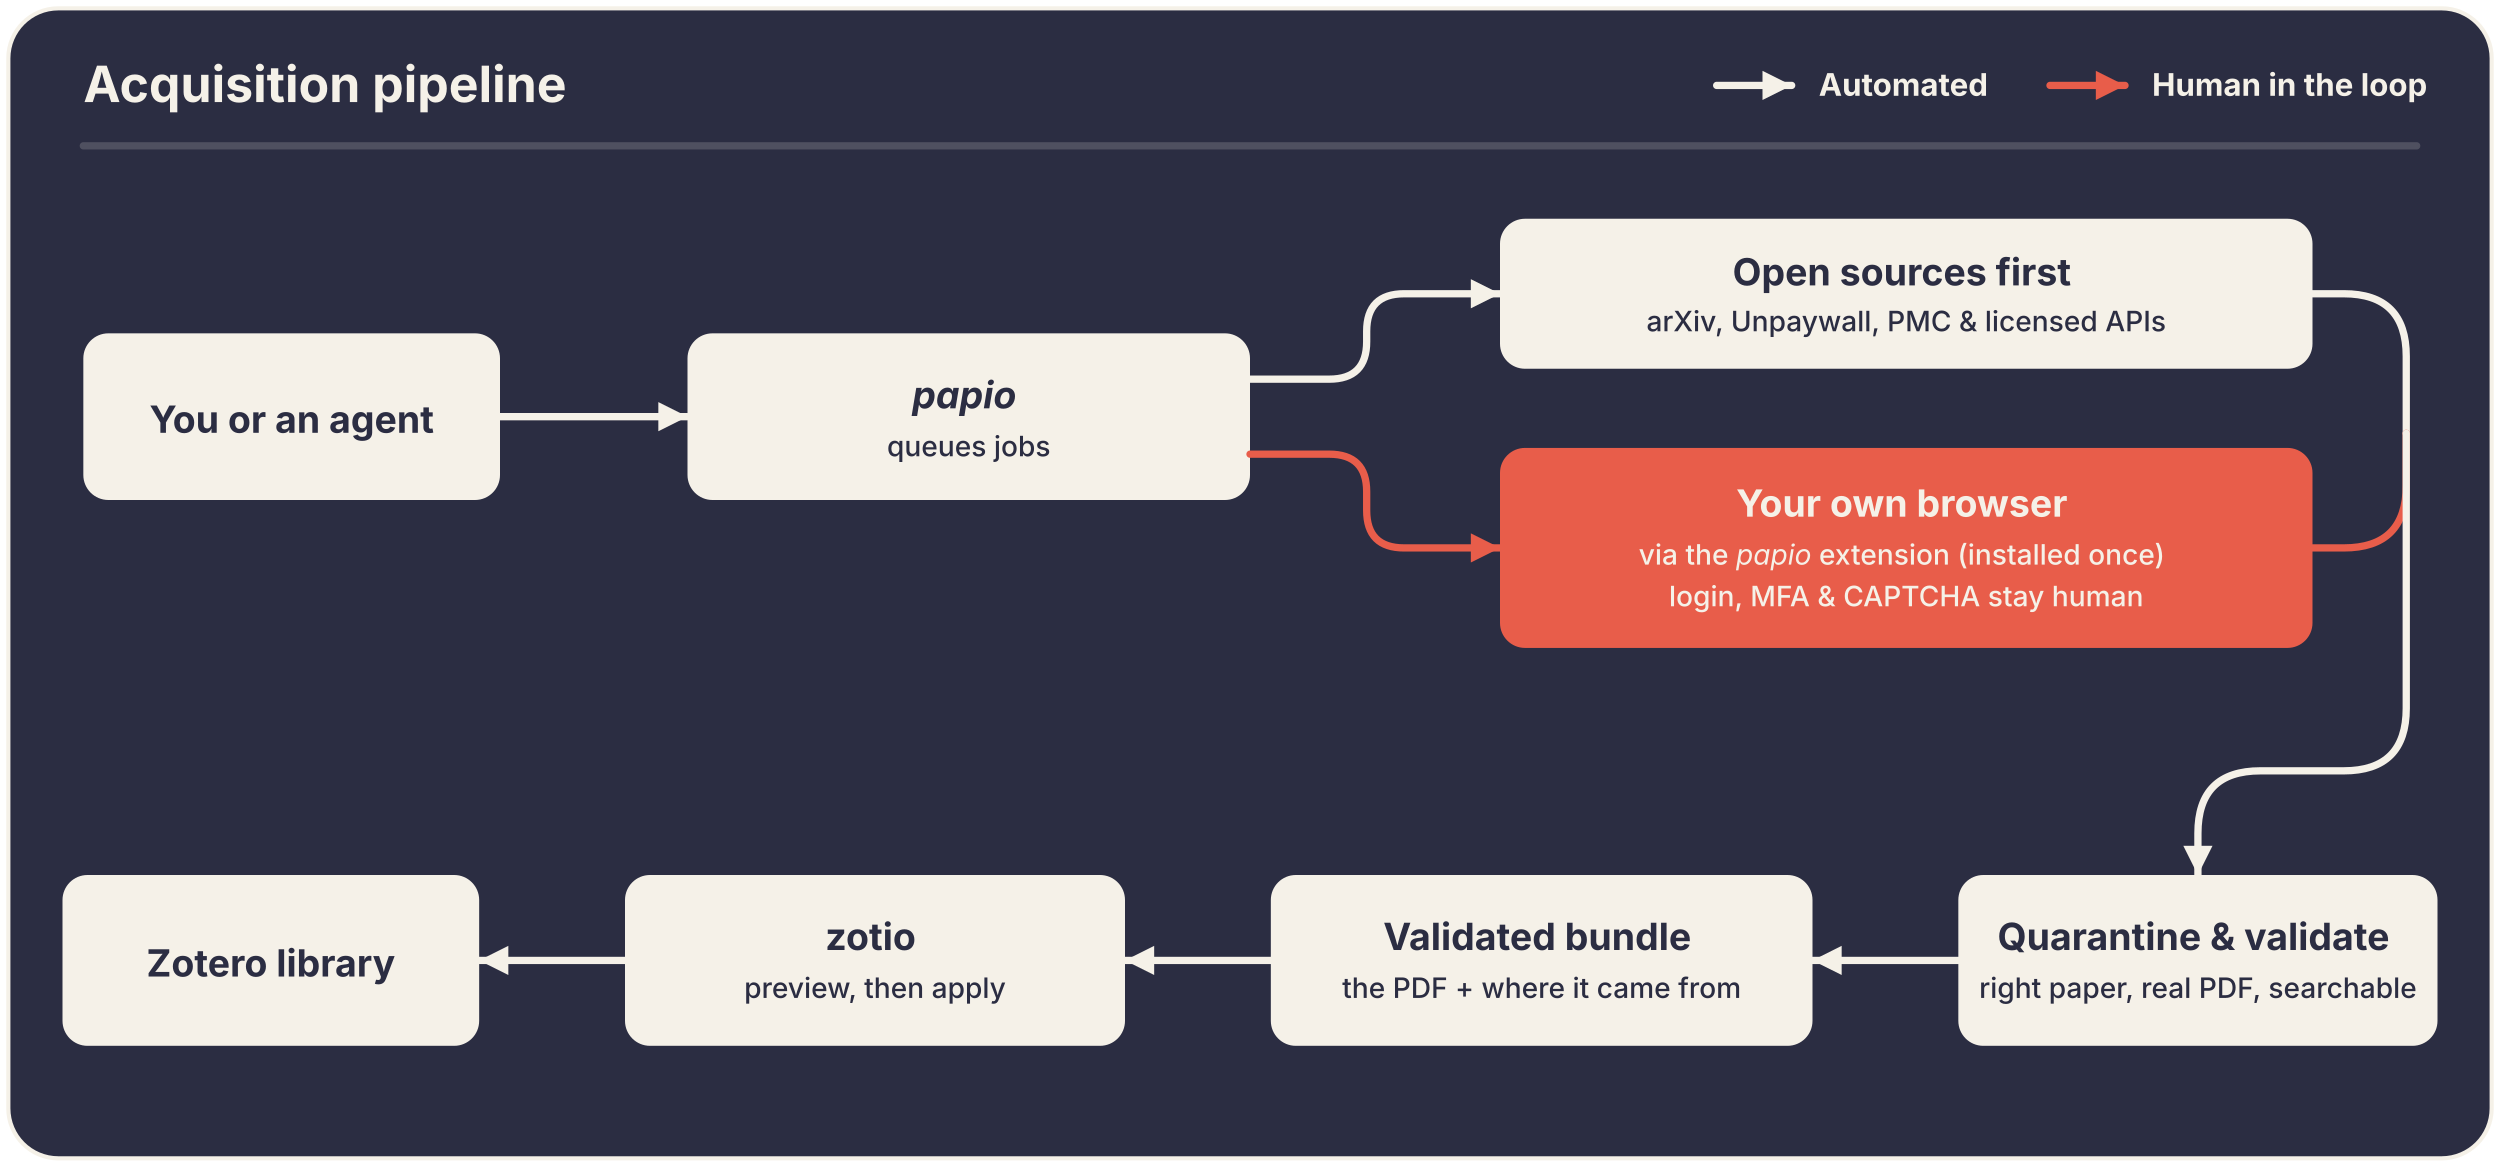
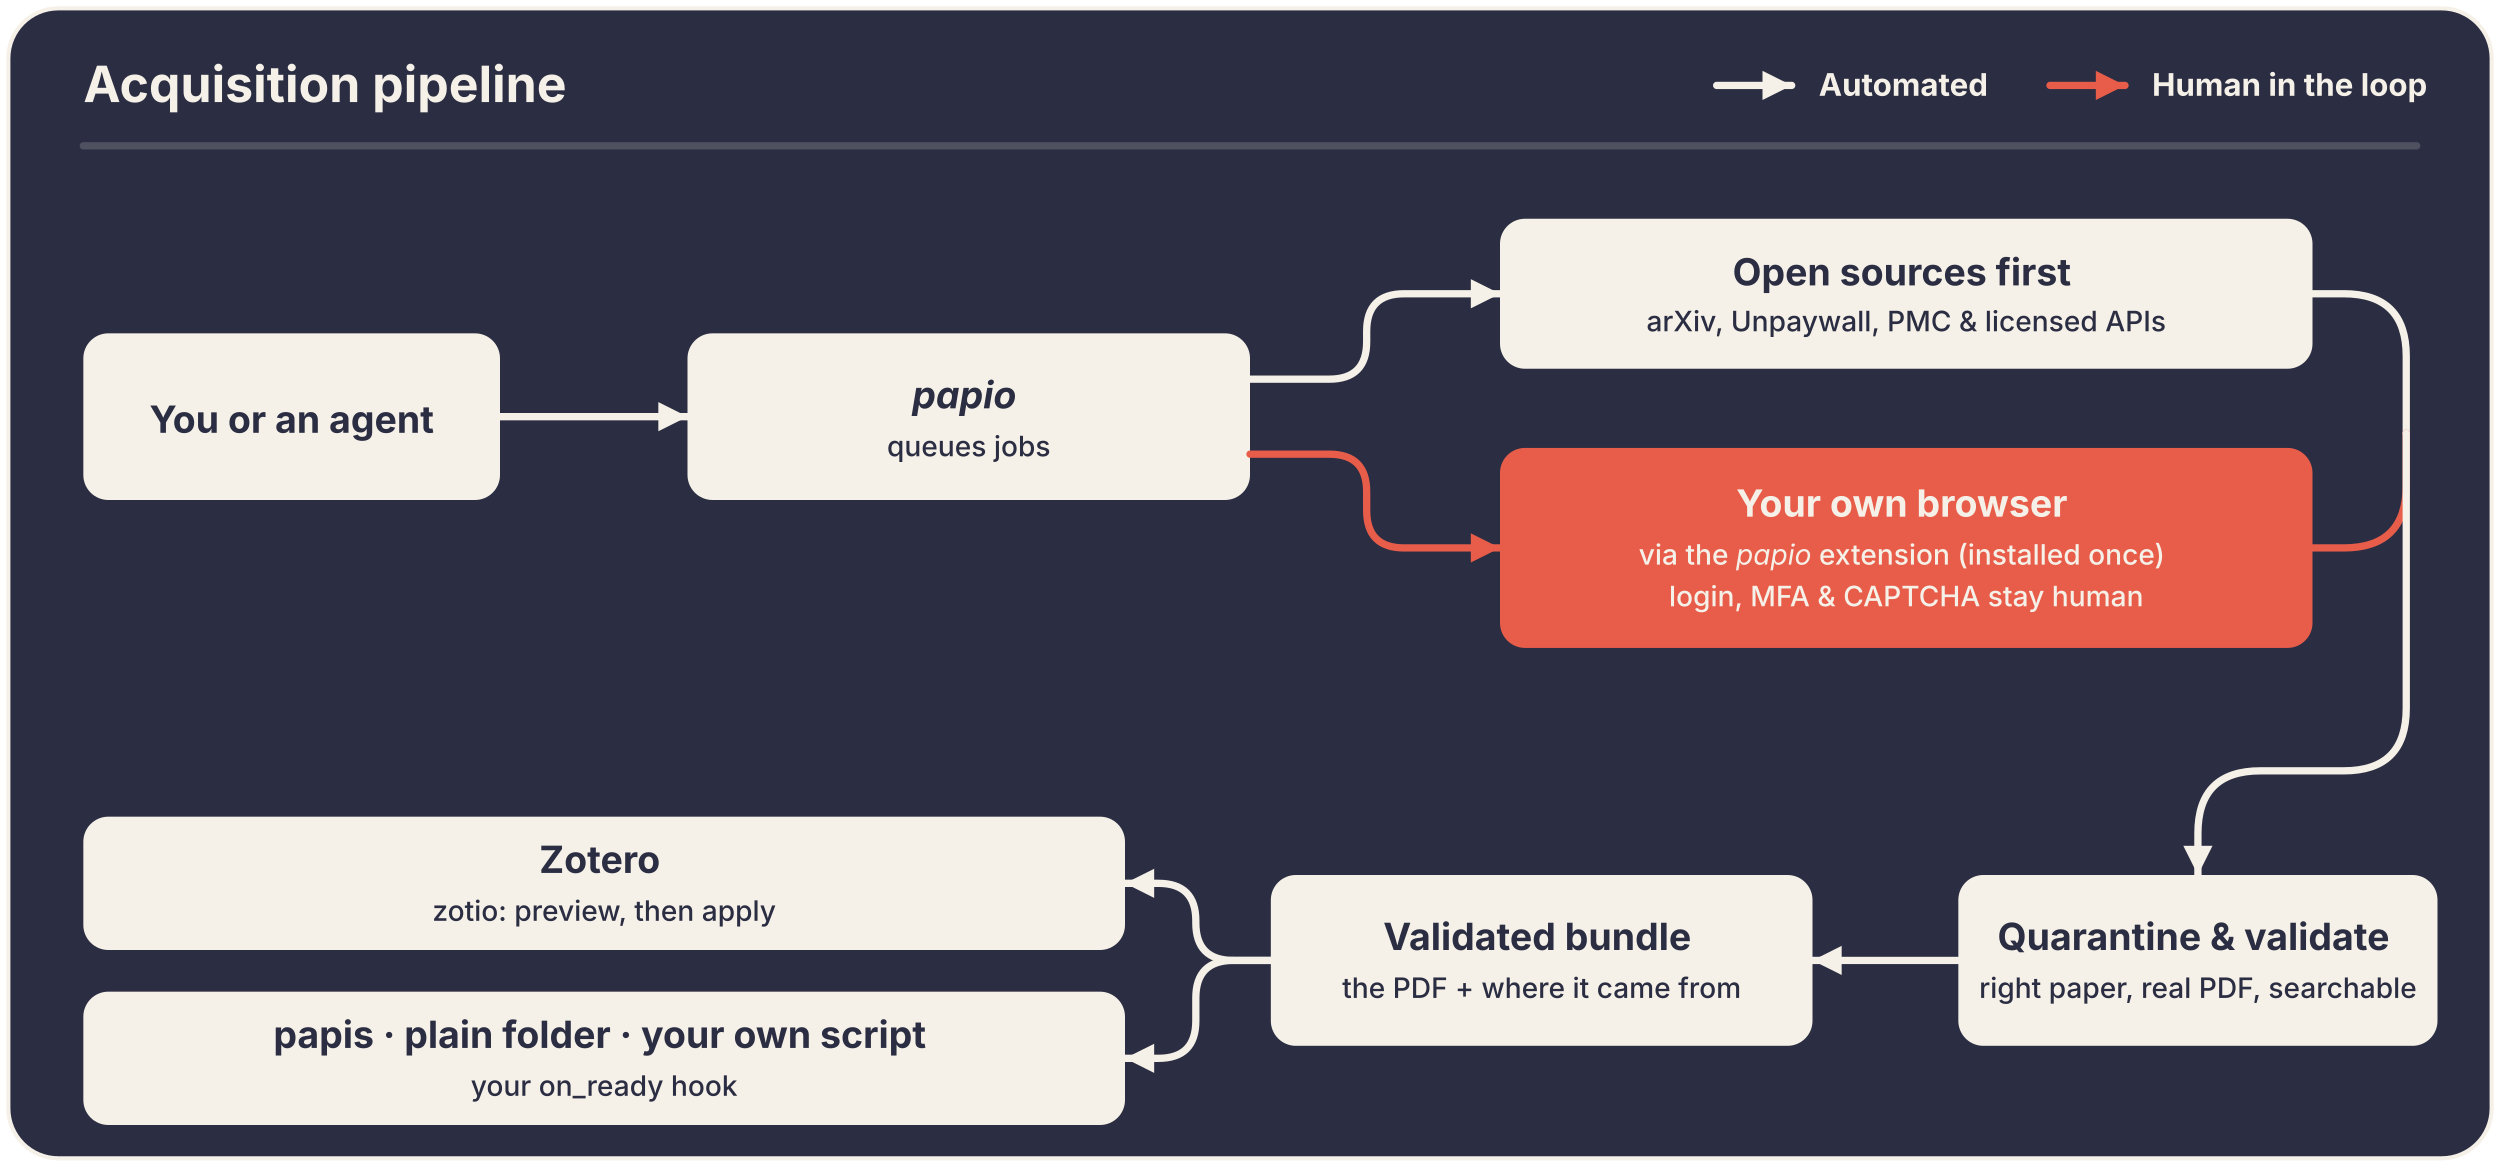
<svg xmlns="http://www.w3.org/2000/svg" width="1200" height="560" viewBox="0 0 1200 560" role="img" aria-labelledby="title description">
  <defs>
    <marker id="arrow-navy" viewBox="0 0 14 14" refX="14" refY="7" markerWidth="14" markerHeight="14" markerUnits="userSpaceOnUse" orient="auto">
      <path class="arrow-ink" d="M 0 0 L 14 7 L 0 14 Z" />
    </marker>
    <marker id="arrow-coral" viewBox="0 0 14 14" refX="14" refY="7" markerWidth="14" markerHeight="14" markerUnits="userSpaceOnUse" orient="auto">
      <path class="arrow-coral" d="M 0 0 L 14 7 L 0 14 Z" />
    </marker>
    <style>
      /* Theme palette: only this block differs between variants. */
      .card { fill: #2B2D42; stroke: #F5F1E8; }
      .node, .arrow-ink { fill: #F5F1E8; }
      .human-node, .arrow-coral { fill: #E85D4A; }
      .node-label { fill: #2B2D42; }
      .human-label { fill: #F5F1E8; }
      .header-label { fill: #F5F1E8; }
      .flow { stroke: #F5F1E8; }
      .human-flow { stroke: #E85D4A; }
      .type { font-family: system-ui, -apple-system, 'Segoe UI', sans-serif; }
      .node-label { font-size: 18px; font-weight: 650; text-anchor: middle; }
      .node-sub { font-size: 13.5px; font-weight: 450; opacity: 0.85; }
      .flow, .human-flow { fill: none; stroke-width: 3.5; stroke-linecap: round; stroke-linejoin: round; }
    </style>
  </defs>
  <rect class="card" x="4" y="4" width="1192" height="552" rx="24" stroke-width="2" />
  <g class="type">
    <text class="header-label" x="40" y="49" font-size="24" font-weight="750">Acquisition pipeline</text>
    <g aria-label="Legend">
      <path d="M 824 41 H 860" class="flow" marker-end="url(#arrow-navy)" />
      <text class="header-label" x="873" y="46" font-size="15" font-weight="650">Automated</text>
      <path d="M 984 41 H 1020" class="human-flow" marker-end="url(#arrow-coral)" />
      <text class="header-label" x="1033" y="46" font-size="15" font-weight="650">Human in the loop</text>
    </g>
    <path d="M 40 70 H 1160" class="flow" opacity="0.18" />
    <g aria-label="You or an agent">
      <rect class="node" x="40" y="160" width="200" height="80" rx="12" />
      <text class="node-label" x="140" y="201" dominant-baseline="middle">You or an agent</text>
    </g>
    <g aria-label="papio — queues jobs">
      <rect class="node" x="330" y="160" width="270" height="80" rx="12" />
      <text class="node-label" x="465" y="196">
        <tspan x="465" y="196" font-style="italic">papio</tspan>
        <tspan class="node-sub" x="465" y="219">queues jobs</tspan>
      </text>
    </g>
    <path d="M 240 200 H 330" class="flow" marker-end="url(#arrow-navy)" />
    <g aria-label="Open sources first — arXiv, Unpaywall, PMC, licensed APIs">
      <rect class="node" x="720" y="105" width="390" height="72" rx="12" />
      <text class="node-label" x="915" y="137">
        <tspan x="915" y="137">Open sources first</tspan>
        <tspan class="node-sub" x="915" y="159">arXiv, Unpaywall, PMC &amp; licensed APIs</tspan>
      </text>
    </g>
    <g aria-label="Your own browser — via the papio extension; login, MFA &amp; CAPTCHA stay human">
      <rect class="human-node" x="720" y="215" width="390" height="96" rx="12" />
      <text class="node-label human-label" x="915" y="248">
        <tspan x="915" y="248">Your own browser</tspan>
        <tspan class="node-sub" x="915" y="271">via the <tspan font-style="italic">papio</tspan> extension (installed once)</tspan>
        <tspan class="node-sub" x="915" y="291">login, MFA &amp; CAPTCHA stay human</tspan>
      </text>
    </g>
    <path d="M 600 182 H 638 Q 656 182 656 164 V 159 Q 656 141 674 141 H 720" class="flow" marker-end="url(#arrow-navy)" />
    <path d="M 600 218 H 638 Q 656 218 656 236 V 245 Q 656 263 674 263 H 720" class="human-flow" marker-end="url(#arrow-coral)" />
    <path d="M 1110 141 H 1125 Q 1155 141 1155 171 V 208" class="flow" />
    <path d="M 1110 263 H 1125 Q 1155 263 1155 233 V 208" class="human-flow" />
    <path d="M 1155 208 V 340 Q 1155 370 1125 370 H 1085 Q 1055 370 1055 400 V 420" class="flow" marker-end="url(#arrow-navy)" />
    <g aria-label="Quarantine &amp; validate — right paper, real PDF, searchable">
      <rect class="node" x="940" y="420" width="230" height="82" rx="12" />
      <text class="node-label" x="1055" y="456">
        <tspan x="1055" y="456">Quarantine &amp; validate</tspan>
        <tspan class="node-sub" x="1055" y="479">right paper, real PDF, searchable</tspan>
      </text>
    </g>
    <g aria-label="Validated bundle — the PDF plus where it came from">
      <rect class="node" x="610" y="420" width="260" height="82" rx="12" />
      <text class="node-label" x="740" y="456">
        <tspan x="740" y="456">Validated bundle</tspan>
        <tspan class="node-sub" x="740" y="479">the PDF + where it came from</tspan>
      </text>
    </g>
-     <g aria-label="zotio — preview, then apply">
-       <rect class="node" x="300" y="420" width="240" height="82" rx="12" />
-       <text class="node-label" x="420" y="456">
-         <tspan x="420" y="456">zotio</tspan>
-         <tspan class="node-sub" x="420" y="479">preview, then apply</tspan>
+     <g aria-label="Zotero — via zotio: preview, then apply">
+       <rect class="node" x="40" y="392" width="500" height="64" rx="12" />
+       <text class="node-label" x="290" y="419">
+         <tspan x="290" y="419">Zotero</tspan>
+         <tspan class="node-sub" x="290" y="442">zotio: preview, then apply</tspan>
      </text>
    </g>
-     <g aria-label="Zotero library">
-       <rect class="node" x="30" y="420" width="200" height="82" rx="12" />
-       <text class="node-label" x="130" y="462" dominant-baseline="middle">Zotero library</text>
+     <g aria-label="papis, a plain folder, or your own script — via the on_ready hook">
+       <rect class="node" x="40" y="476" width="500" height="64" rx="12" />
+       <text class="node-label" x="290" y="503">
+         <tspan x="290" y="503">papis · plain folder · your own script</tspan>
+         <tspan class="node-sub" x="290" y="526">your on_ready hook</tspan>
+       </text>
    </g>
    <path d="M 940 461 H 870" class="flow" marker-end="url(#arrow-navy)" />
-     <path d="M 610 461 H 540" class="flow" marker-end="url(#arrow-navy)" />
-     <path d="M 300 461 H 230" class="flow" marker-end="url(#arrow-navy)" />
+     <path d="M 610 461 H 592 Q 574 461 574 443 V 442 Q 574 424 556 424 H 540" class="flow" marker-end="url(#arrow-navy)" />
+     <path d="M 610 461 H 592 Q 574 461 574 479 V 490 Q 574 508 556 508 H 540" class="flow" marker-end="url(#arrow-navy)" />
  </g>
</svg>
